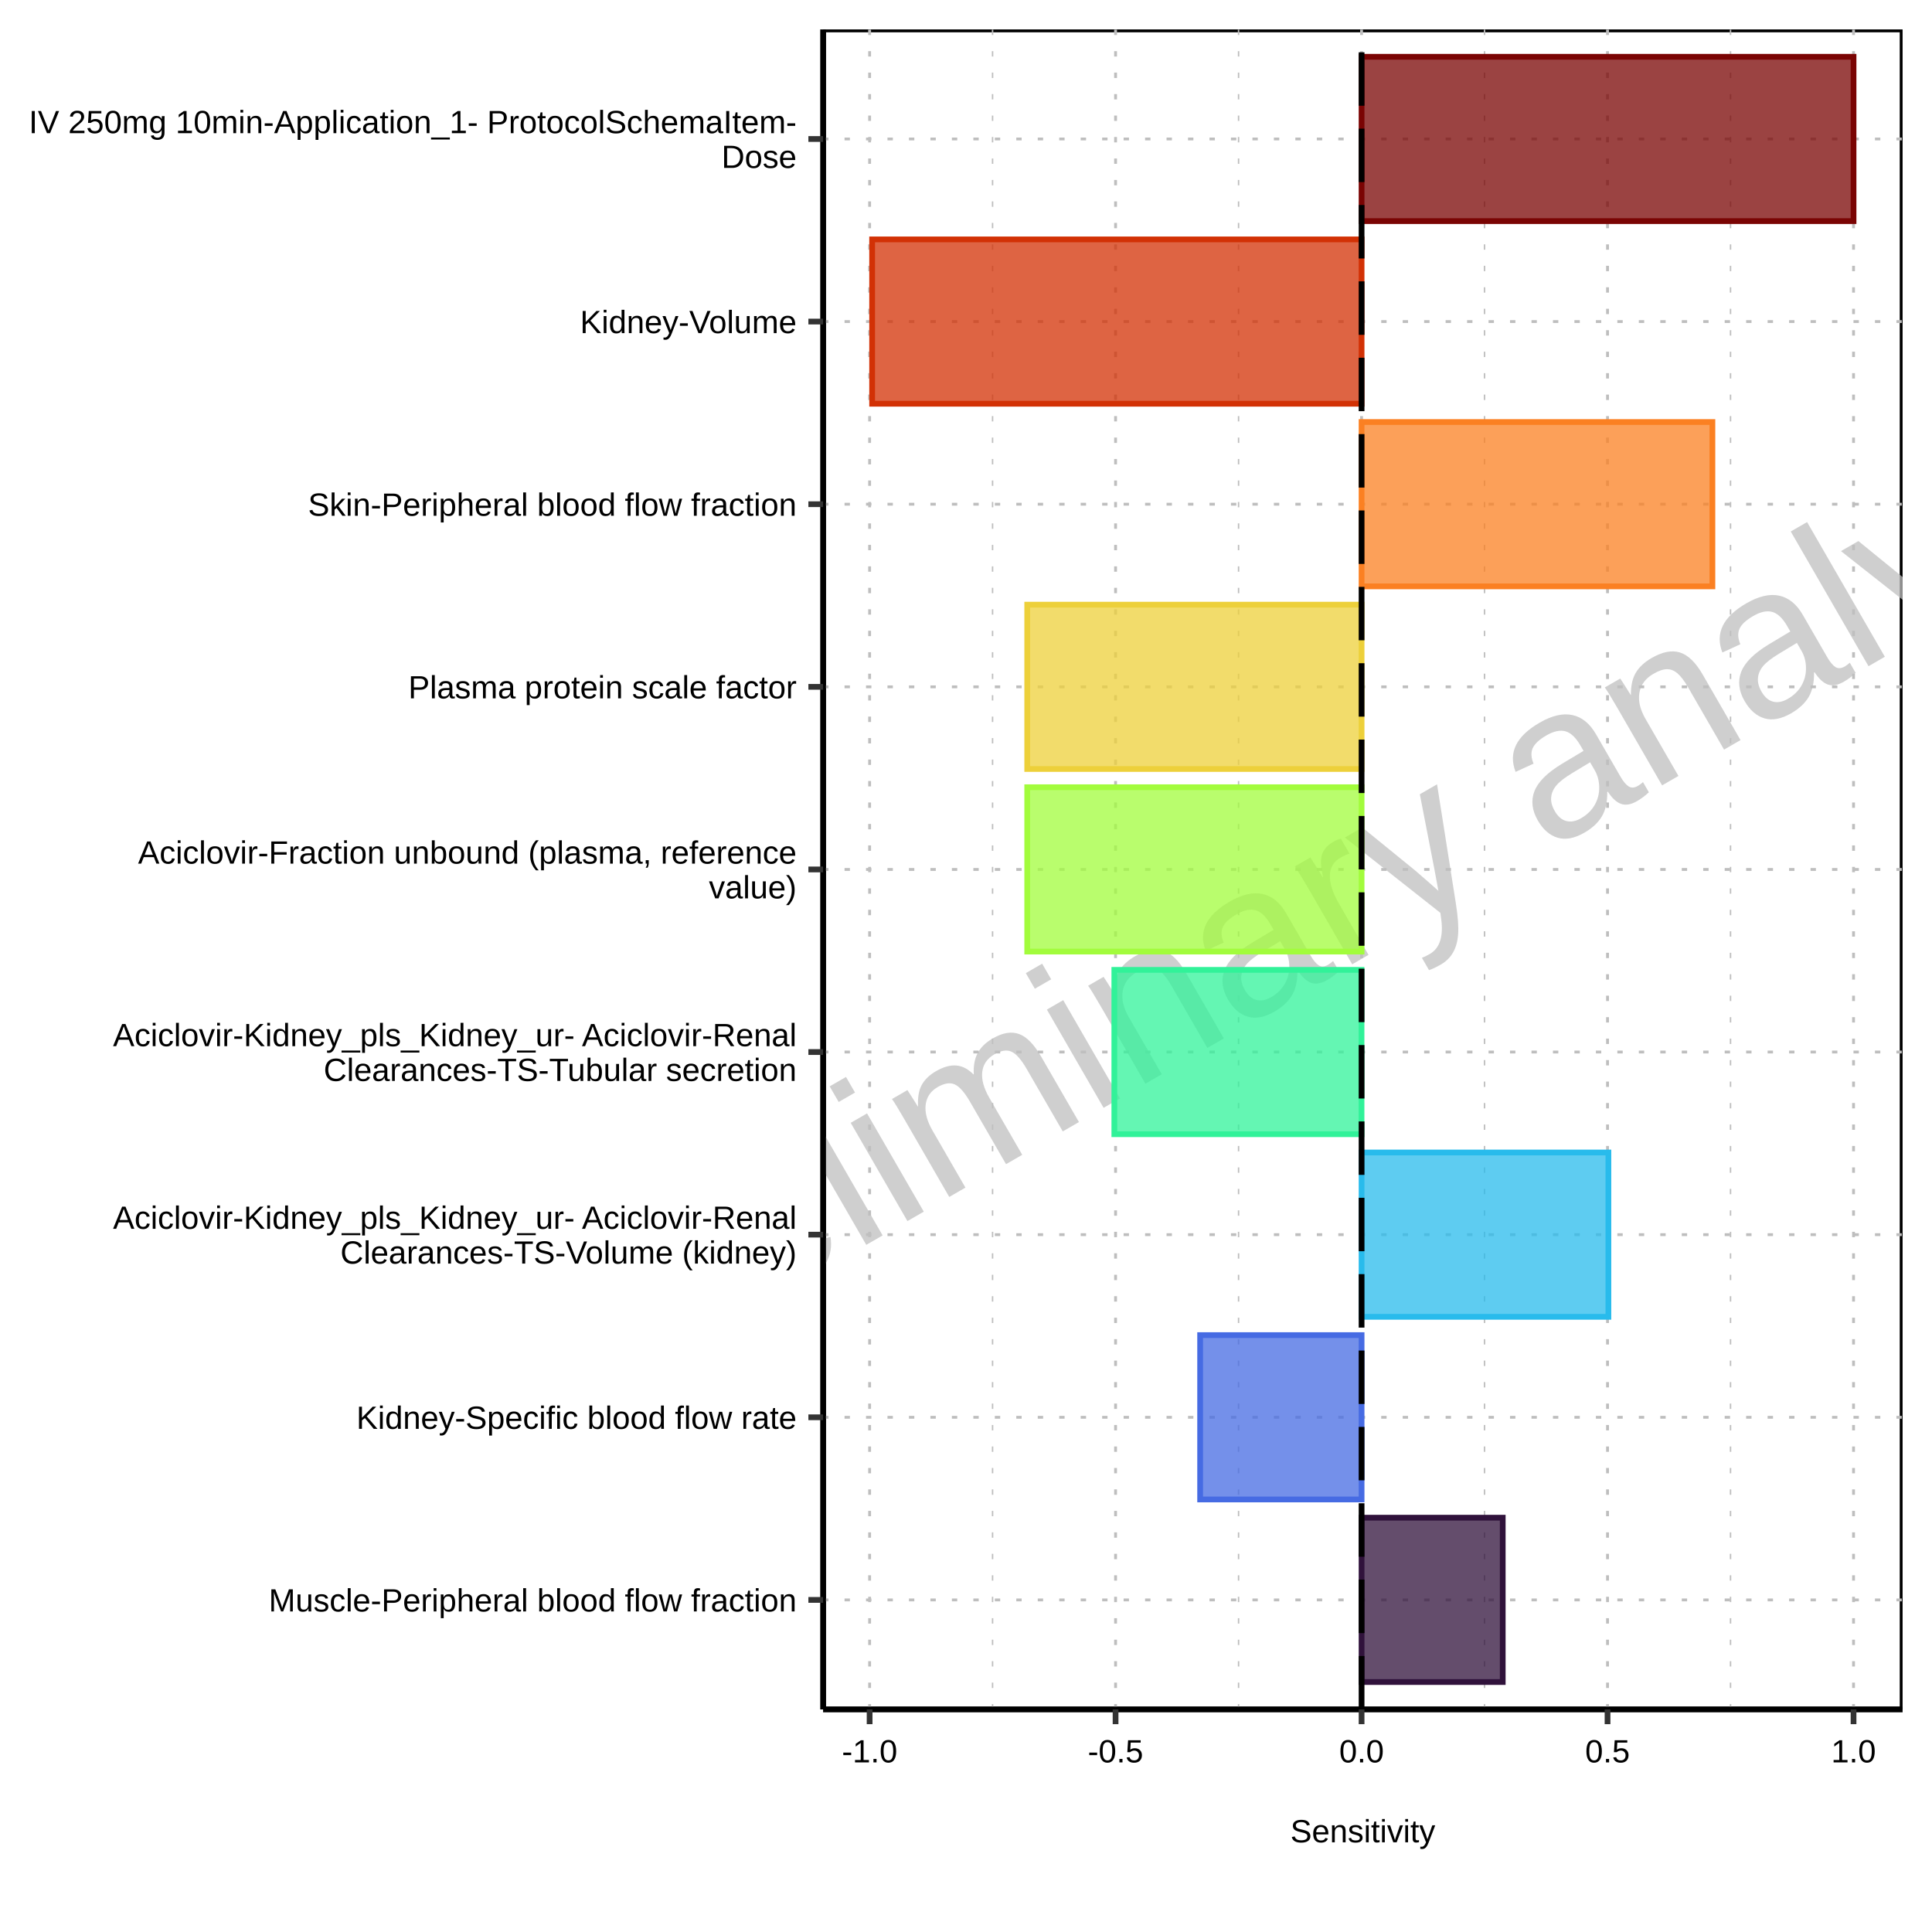
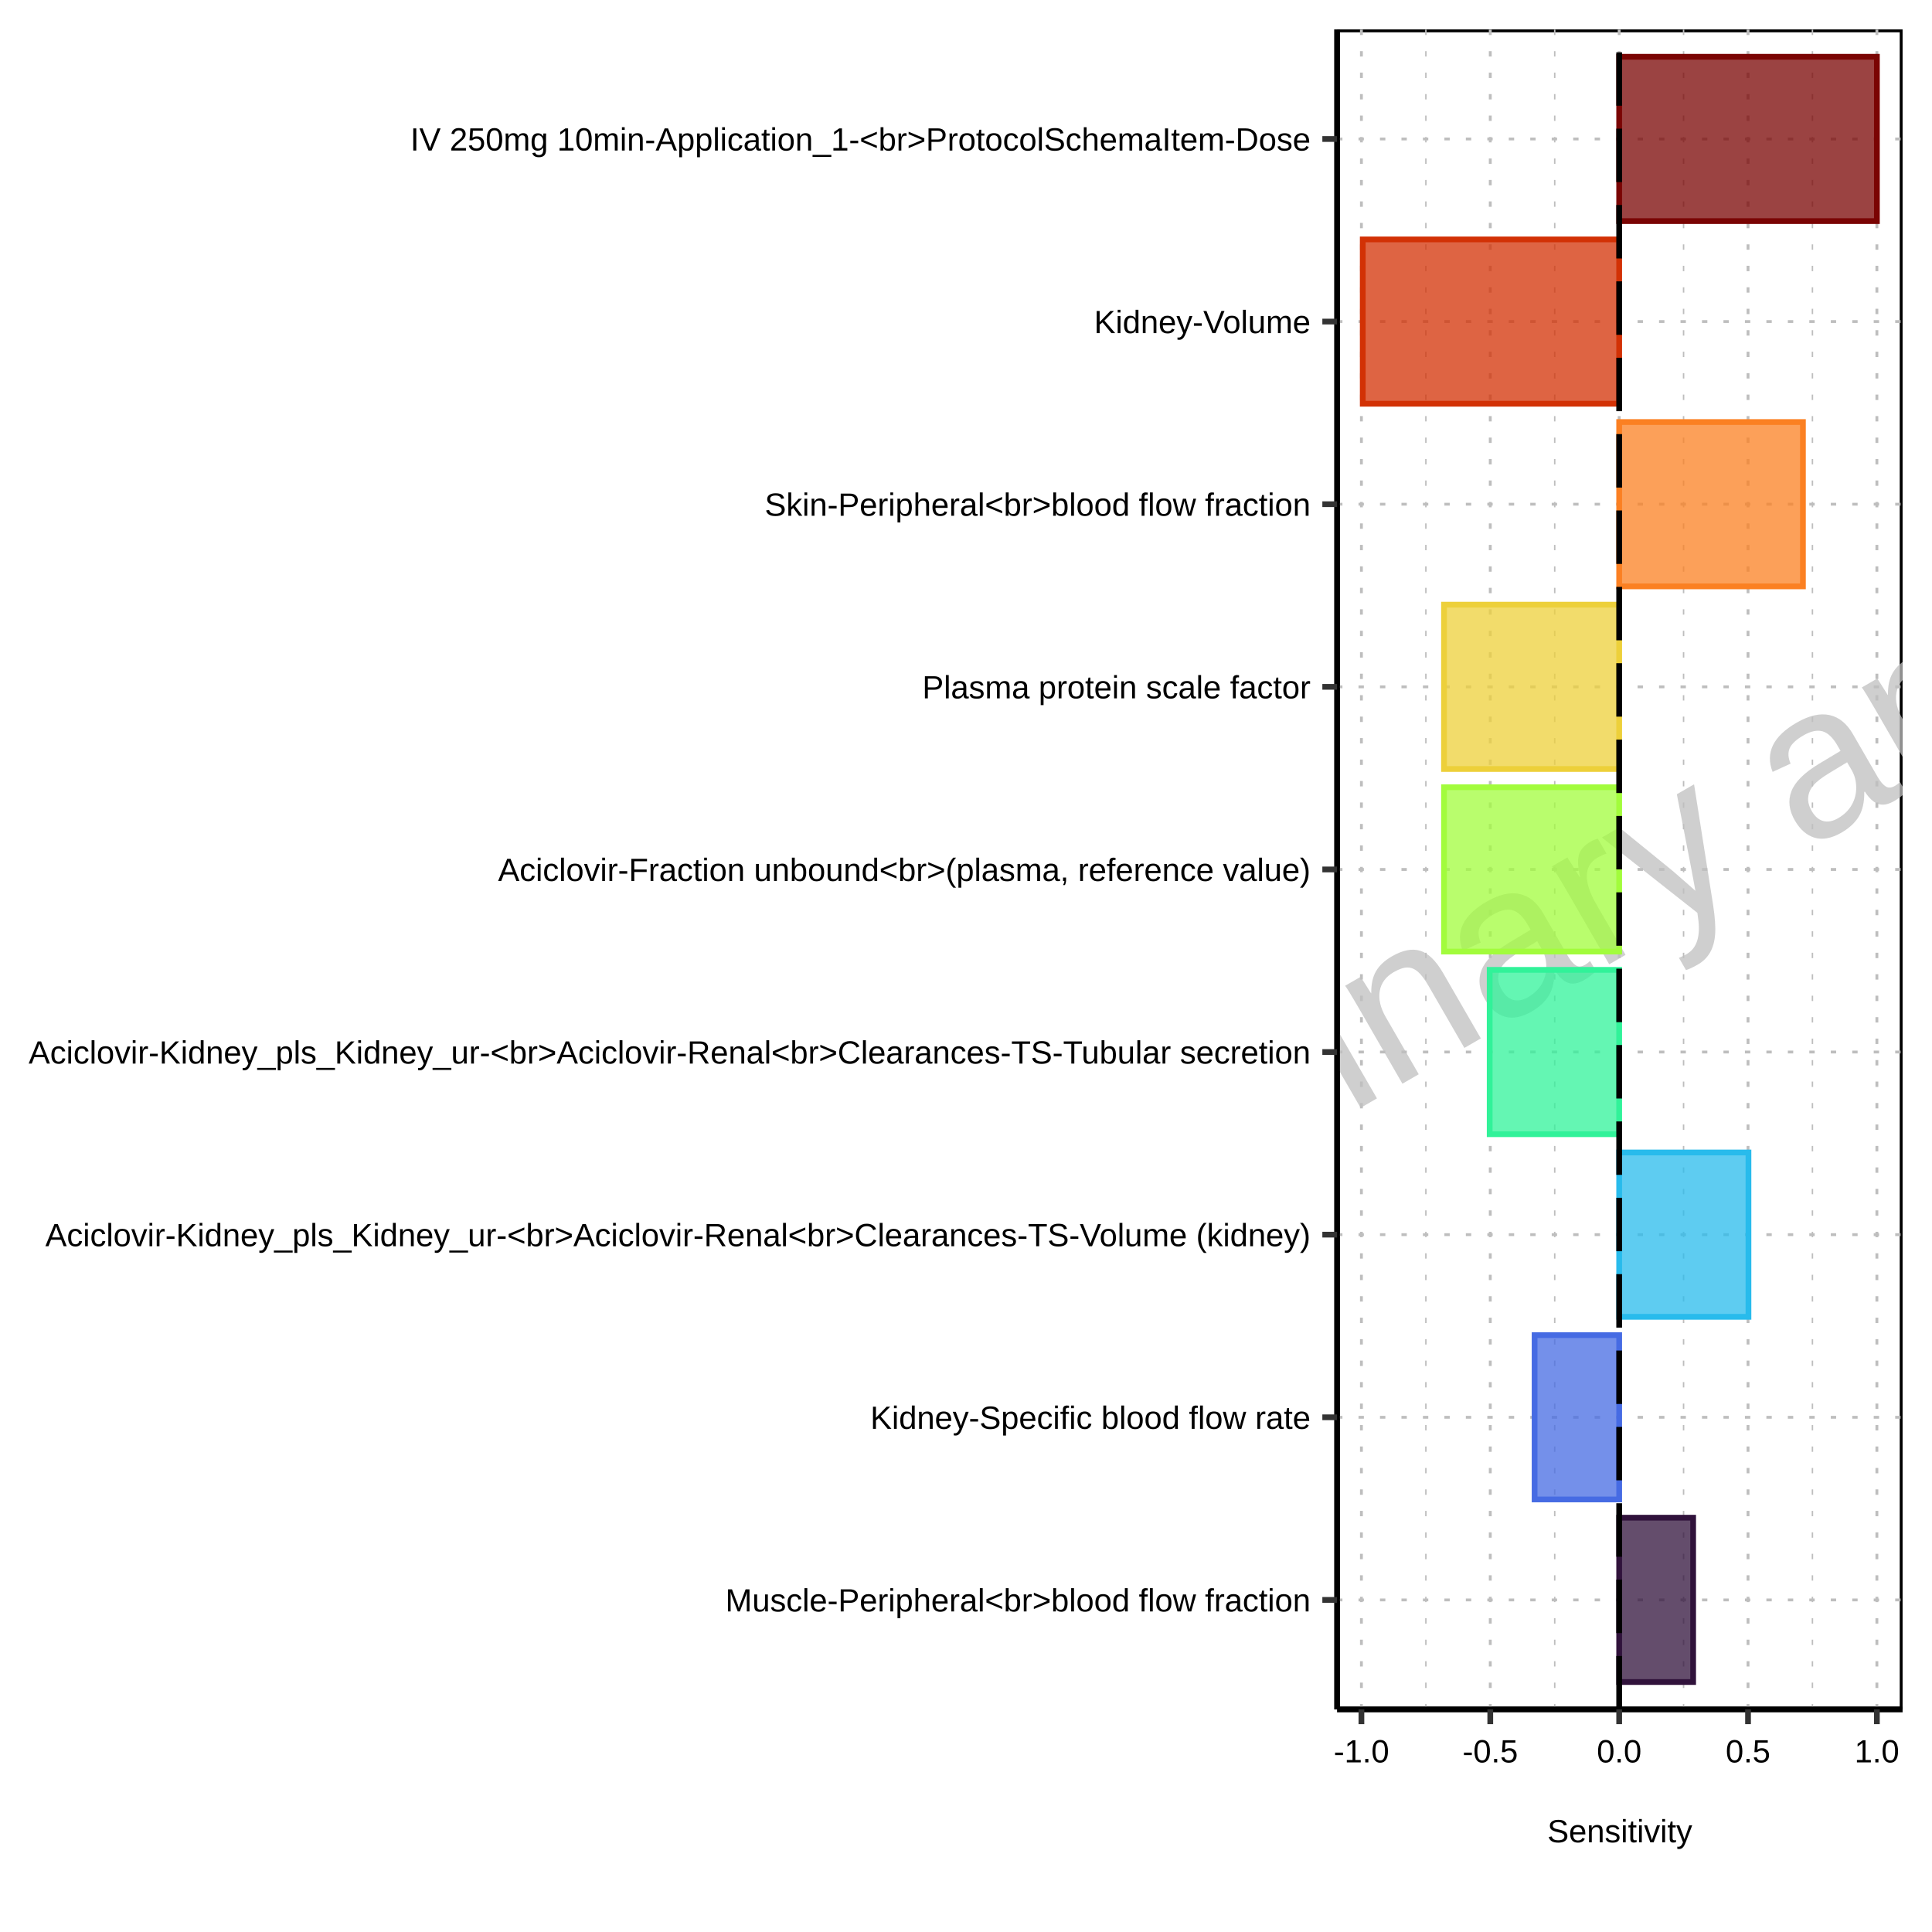
<svg xmlns="http://www.w3.org/2000/svg" class="svglite" width="360.00pt" height="360.00pt" viewBox="0 0 360.00 360.00">
  <defs>
    <style type="text/css">
    .svglite line, .svglite polyline, .svglite polygon, .svglite path, .svglite rect, .svglite circle {
      fill: none;
      stroke: #000000;
      stroke-linecap: round;
      stroke-linejoin: round;
      stroke-miterlimit: 10.00;
    }
    .svglite text {
      white-space: pre;
    }
  </style>
  </defs>
  <rect width="100%" height="100%" style="stroke: none; fill: #FFFFFF;" />
  <defs>
    <clipPath id="cpMC4wMHwzNjAuMDB8MC4wMHwzNjAuMDA=">
      <rect x="0.00" y="0.00" width="360.00" height="360.00" />
    </clipPath>
  </defs>
  <g clip-path="url(#cpMC4wMHwzNjAuMDB8MC4wMHwzNjAuMDA=)">
    <rect x="0.00" y="0.00" width="360.00" height="360.00" style="stroke-width: 1.07; stroke: none; fill: #FFFFFF;" />
  </g>
  <defs>
-     <clipPath id="cpMTUzLjM3fDM1NC41Mnw1LjQ4fDMxOC41Mw==">
-       <rect x="153.37" y="5.48" width="201.15" height="313.05" />
+     <clipPath id="cpMjQ5LjE0fDM1NC41Mnw1LjQ4fDMxOC41Mw==">
+       <rect x="249.14" y="5.48" width="105.38" height="313.05" />
    </clipPath>
  </defs>
-   <g clip-path="url(#cpMTUzLjM3fDM1NC41Mnw1LjQ4fDMxOC41Mw==)">
-     <rect x="153.37" y="5.48" width="201.15" height="313.05" style="stroke-width: 1.07; fill: #FFFFFF;" />
-     <polyline points="184.95,318.53 184.95,5.48 " style="stroke-width: 0.27; stroke: #BEBEBE; stroke-dasharray: 1.00,3.00; stroke-linecap: butt;" />
-     <polyline points="230.79,318.53 230.79,5.48 " style="stroke-width: 0.27; stroke: #BEBEBE; stroke-dasharray: 1.00,3.00; stroke-linecap: butt;" />
-     <polyline points="276.62,318.53 276.62,5.48 " style="stroke-width: 0.27; stroke: #BEBEBE; stroke-dasharray: 1.00,3.00; stroke-linecap: butt;" />
-     <polyline points="322.46,318.53 322.46,5.48 " style="stroke-width: 0.27; stroke: #BEBEBE; stroke-dasharray: 1.00,3.00; stroke-linecap: butt;" />
-     <polyline points="153.37,298.12 354.52,298.12 " style="stroke-width: 0.53; stroke: #BEBEBE; stroke-dasharray: 1.00,3.00; stroke-linecap: butt;" />
-     <polyline points="153.37,264.09 354.52,264.09 " style="stroke-width: 0.53; stroke: #BEBEBE; stroke-dasharray: 1.00,3.00; stroke-linecap: butt;" />
-     <polyline points="153.37,230.06 354.52,230.06 " style="stroke-width: 0.53; stroke: #BEBEBE; stroke-dasharray: 1.00,3.00; stroke-linecap: butt;" />
-     <polyline points="153.37,196.03 354.52,196.03 " style="stroke-width: 0.53; stroke: #BEBEBE; stroke-dasharray: 1.00,3.00; stroke-linecap: butt;" />
-     <polyline points="153.37,162.01 354.52,162.01 " style="stroke-width: 0.53; stroke: #BEBEBE; stroke-dasharray: 1.00,3.00; stroke-linecap: butt;" />
-     <polyline points="153.37,127.98 354.52,127.98 " style="stroke-width: 0.53; stroke: #BEBEBE; stroke-dasharray: 1.00,3.00; stroke-linecap: butt;" />
-     <polyline points="153.37,93.95 354.52,93.95 " style="stroke-width: 0.53; stroke: #BEBEBE; stroke-dasharray: 1.00,3.00; stroke-linecap: butt;" />
-     <polyline points="153.37,59.92 354.52,59.92 " style="stroke-width: 0.53; stroke: #BEBEBE; stroke-dasharray: 1.00,3.00; stroke-linecap: butt;" />
-     <polyline points="153.37,25.90 354.52,25.90 " style="stroke-width: 0.53; stroke: #BEBEBE; stroke-dasharray: 1.00,3.00; stroke-linecap: butt;" />
-     <polyline points="162.04,318.53 162.04,5.48 " style="stroke-width: 0.53; stroke: #BEBEBE; stroke-dasharray: 1.00,3.00; stroke-linecap: butt;" />
-     <polyline points="207.87,318.53 207.87,5.48 " style="stroke-width: 0.53; stroke: #BEBEBE; stroke-dasharray: 1.00,3.00; stroke-linecap: butt;" />
-     <polyline points="253.71,318.53 253.71,5.48 " style="stroke-width: 0.53; stroke: #BEBEBE; stroke-dasharray: 1.00,3.00; stroke-linecap: butt;" />
-     <polyline points="299.54,318.53 299.54,5.48 " style="stroke-width: 0.53; stroke: #BEBEBE; stroke-dasharray: 1.00,3.00; stroke-linecap: butt;" />
-     <polyline points="345.38,318.53 345.38,5.48 " style="stroke-width: 0.53; stroke: #BEBEBE; stroke-dasharray: 1.00,3.00; stroke-linecap: butt;" />
-     <text transform="translate(261.10,174.41) rotate(-30)" text-anchor="middle" style="font-size: 40.00px;fill: #BEBEBE; fill-opacity: 0.75; font-family: &quot;Arial&quot;;" textLength="351.24px" lengthAdjust="spacingAndGlyphs">preliminary analysis</text>
+   <g clip-path="url(#cpMjQ5LjE0fDM1NC41Mnw1LjQ4fDMxOC41Mw==)">
+     <rect x="249.14" y="5.48" width="105.38" height="313.05" style="stroke-width: 1.07; fill: #FFFFFF;" />
+     <polyline points="265.69,318.53 265.69,5.48 " style="stroke-width: 0.27; stroke: #BEBEBE; stroke-dasharray: 1.00,3.00; stroke-linecap: butt;" />
+     <polyline points="289.70,318.53 289.70,5.48 " style="stroke-width: 0.27; stroke: #BEBEBE; stroke-dasharray: 1.00,3.00; stroke-linecap: butt;" />
+     <polyline points="313.71,318.53 313.71,5.48 " style="stroke-width: 0.27; stroke: #BEBEBE; stroke-dasharray: 1.00,3.00; stroke-linecap: butt;" />
+     <polyline points="337.72,318.53 337.72,5.48 " style="stroke-width: 0.27; stroke: #BEBEBE; stroke-dasharray: 1.00,3.00; stroke-linecap: butt;" />
+     <polyline points="249.14,298.12 354.52,298.12 " style="stroke-width: 0.53; stroke: #BEBEBE; stroke-dasharray: 1.00,3.00; stroke-linecap: butt;" />
+     <polyline points="249.14,264.09 354.52,264.09 " style="stroke-width: 0.53; stroke: #BEBEBE; stroke-dasharray: 1.00,3.00; stroke-linecap: butt;" />
+     <polyline points="249.14,230.06 354.52,230.06 " style="stroke-width: 0.53; stroke: #BEBEBE; stroke-dasharray: 1.00,3.00; stroke-linecap: butt;" />
+     <polyline points="249.14,196.03 354.52,196.03 " style="stroke-width: 0.53; stroke: #BEBEBE; stroke-dasharray: 1.00,3.00; stroke-linecap: butt;" />
+     <polyline points="249.14,162.01 354.52,162.01 " style="stroke-width: 0.53; stroke: #BEBEBE; stroke-dasharray: 1.00,3.00; stroke-linecap: butt;" />
+     <polyline points="249.14,127.98 354.52,127.98 " style="stroke-width: 0.53; stroke: #BEBEBE; stroke-dasharray: 1.00,3.00; stroke-linecap: butt;" />
+     <polyline points="249.14,93.95 354.52,93.95 " style="stroke-width: 0.53; stroke: #BEBEBE; stroke-dasharray: 1.00,3.00; stroke-linecap: butt;" />
+     <polyline points="249.14,59.92 354.52,59.92 " style="stroke-width: 0.53; stroke: #BEBEBE; stroke-dasharray: 1.00,3.00; stroke-linecap: butt;" />
+     <polyline points="249.14,25.90 354.52,25.90 " style="stroke-width: 0.53; stroke: #BEBEBE; stroke-dasharray: 1.00,3.00; stroke-linecap: butt;" />
+     <polyline points="253.68,318.53 253.68,5.48 " style="stroke-width: 0.53; stroke: #BEBEBE; stroke-dasharray: 1.00,3.00; stroke-linecap: butt;" />
+     <polyline points="277.69,318.53 277.69,5.48 " style="stroke-width: 0.53; stroke: #BEBEBE; stroke-dasharray: 1.00,3.00; stroke-linecap: butt;" />
+     <polyline points="301.71,318.53 301.71,5.48 " style="stroke-width: 0.53; stroke: #BEBEBE; stroke-dasharray: 1.00,3.00; stroke-linecap: butt;" />
+     <polyline points="325.72,318.53 325.72,5.48 " style="stroke-width: 0.53; stroke: #BEBEBE; stroke-dasharray: 1.00,3.00; stroke-linecap: butt;" />
+     <polyline points="349.73,318.53 349.73,5.48 " style="stroke-width: 0.53; stroke: #BEBEBE; stroke-dasharray: 1.00,3.00; stroke-linecap: butt;" />
+     <text transform="translate(308.99,174.41) rotate(-30)" text-anchor="middle" style="font-size: 40.00px;fill: #BEBEBE; fill-opacity: 0.75; font-family: &quot;Arial&quot;;" textLength="351.24px" lengthAdjust="spacingAndGlyphs">preliminary analysis</text>
  </g>
  <g clip-path="url(#cpMC4wMHwzNjAuMDB8MC4wMHwzNjAuMDA=)">
</g>
-   <g clip-path="url(#cpMTUzLjM3fDM1NC41Mnw1LjQ4fDMxOC41Mw==)">
+   <g clip-path="url(#cpMjQ5LjE0fDM1NC41Mnw1LjQ4fDMxOC41Mw==)">
</g>
  <g clip-path="url(#cpMC4wMHwzNjAuMDB8MC4wMHwzNjAuMDA=)">
</g>
-   <g clip-path="url(#cpMTUzLjM3fDM1NC41Mnw1LjQ4fDMxOC41Mw==)">
+   <g clip-path="url(#cpMjQ5LjE0fDM1NC41Mnw1LjQ4fDMxOC41Mw==)">
</g>
  <g clip-path="url(#cpMC4wMHwzNjAuMDB8MC4wMHwzNjAuMDA=)">
</g>
-   <g clip-path="url(#cpMTUzLjM3fDM1NC41Mnw1LjQ4fDMxOC41Mw==)">
+   <g clip-path="url(#cpMjQ5LjE0fDM1NC41Mnw1LjQ4fDMxOC41Mw==)">
</g>
  <g clip-path="url(#cpMC4wMHwzNjAuMDB8MC4wMHwzNjAuMDA=)">
</g>
-   <g clip-path="url(#cpMTUzLjM3fDM1NC41Mnw1LjQ4fDMxOC41Mw==)">
+   <g clip-path="url(#cpMjQ5LjE0fDM1NC41Mnw1LjQ4fDMxOC41Mw==)">
</g>
  <g clip-path="url(#cpMC4wMHwzNjAuMDB8MC4wMHwzNjAuMDA=)">
</g>
-   <g clip-path="url(#cpMTUzLjM3fDM1NC41Mnw1LjQ4fDMxOC41Mw==)">
+   <g clip-path="url(#cpMjQ5LjE0fDM1NC41Mnw1LjQ4fDMxOC41Mw==)">
</g>
  <g clip-path="url(#cpMC4wMHwzNjAuMDB8MC4wMHwzNjAuMDA=)">
</g>
-   <g clip-path="url(#cpMTUzLjM3fDM1NC41Mnw1LjQ4fDMxOC41Mw==)">
+   <g clip-path="url(#cpMjQ5LjE0fDM1NC41Mnw1LjQ4fDMxOC41Mw==)">
</g>
  <g clip-path="url(#cpMC4wMHwzNjAuMDB8MC4wMHwzNjAuMDA=)">
</g>
-   <g clip-path="url(#cpMTUzLjM3fDM1NC41Mnw1LjQ4fDMxOC41Mw==)">
+   <g clip-path="url(#cpMjQ5LjE0fDM1NC41Mnw1LjQ4fDMxOC41Mw==)">
</g>
  <g clip-path="url(#cpMC4wMHwzNjAuMDB8MC4wMHwzNjAuMDA=)">
</g>
-   <g clip-path="url(#cpMTUzLjM3fDM1NC41Mnw1LjQ4fDMxOC41Mw==)">
+   <g clip-path="url(#cpMjQ5LjE0fDM1NC41Mnw1LjQ4fDMxOC41Mw==)">
</g>
  <g clip-path="url(#cpMC4wMHwzNjAuMDB8MC4wMHwzNjAuMDA=)">
</g>
-   <g clip-path="url(#cpMTUzLjM3fDM1NC41Mnw1LjQ4fDMxOC41Mw==)">
+   <g clip-path="url(#cpMjQ5LjE0fDM1NC41Mnw1LjQ4fDMxOC41Mw==)">
</g>
  <g clip-path="url(#cpMC4wMHwzNjAuMDB8MC4wMHwzNjAuMDA=)">
</g>
-   <g clip-path="url(#cpMTUzLjM3fDM1NC41Mnw1LjQ4fDMxOC41Mw==)">
+   <g clip-path="url(#cpMjQ5LjE0fDM1NC41Mnw1LjQ4fDMxOC41Mw==)">
</g>
  <g clip-path="url(#cpMC4wMHwzNjAuMDB8MC4wMHwzNjAuMDA=)">
</g>
-   <g clip-path="url(#cpMTUzLjM3fDM1NC41Mnw1LjQ4fDMxOC41Mw==)">
+   <g clip-path="url(#cpMjQ5LjE0fDM1NC41Mnw1LjQ4fDMxOC41Mw==)">
</g>
  <g clip-path="url(#cpMC4wMHwzNjAuMDB8MC4wMHwzNjAuMDA=)">
</g>
-   <g clip-path="url(#cpMTUzLjM3fDM1NC41Mnw1LjQ4fDMxOC41Mw==)">
+   <g clip-path="url(#cpMjQ5LjE0fDM1NC41Mnw1LjQ4fDMxOC41Mw==)">
</g>
  <g clip-path="url(#cpMC4wMHwzNjAuMDB8MC4wMHwzNjAuMDA=)">
</g>
-   <g clip-path="url(#cpMTUzLjM3fDM1NC41Mnw1LjQ4fDMxOC41Mw==)">
+   <g clip-path="url(#cpMjQ5LjE0fDM1NC41Mnw1LjQ4fDMxOC41Mw==)">
</g>
  <g clip-path="url(#cpMC4wMHwzNjAuMDB8MC4wMHwzNjAuMDA=)">
</g>
-   <g clip-path="url(#cpMTUzLjM3fDM1NC41Mnw1LjQ4fDMxOC41Mw==)">
+   <g clip-path="url(#cpMjQ5LjE0fDM1NC41Mnw1LjQ4fDMxOC41Mw==)">
</g>
  <g clip-path="url(#cpMC4wMHwzNjAuMDB8MC4wMHwzNjAuMDA=)">
</g>
-   <g clip-path="url(#cpMTUzLjM3fDM1NC41Mnw1LjQ4fDMxOC41Mw==)">
+   <g clip-path="url(#cpMjQ5LjE0fDM1NC41Mnw1LjQ4fDMxOC41Mw==)">
</g>
  <g clip-path="url(#cpMC4wMHwzNjAuMDB8MC4wMHwzNjAuMDA=)">
</g>
-   <g clip-path="url(#cpMTUzLjM3fDM1NC41Mnw1LjQ4fDMxOC41Mw==)">
+   <g clip-path="url(#cpMjQ5LjE0fDM1NC41Mnw1LjQ4fDMxOC41Mw==)">
</g>
  <g clip-path="url(#cpMC4wMHwzNjAuMDB8MC4wMHwzNjAuMDA=)">
</g>
-   <g clip-path="url(#cpMTUzLjM3fDM1NC41Mnw1LjQ4fDMxOC41Mw==)">
+   <g clip-path="url(#cpMjQ5LjE0fDM1NC41Mnw1LjQ4fDMxOC41Mw==)">
</g>
  <g clip-path="url(#cpMC4wMHwzNjAuMDB8MC4wMHwzNjAuMDA=)">
</g>
-   <g clip-path="url(#cpMTUzLjM3fDM1NC41Mnw1LjQ4fDMxOC41Mw==)">
+   <g clip-path="url(#cpMjQ5LjE0fDM1NC41Mnw1LjQ4fDMxOC41Mw==)">
</g>
  <g clip-path="url(#cpMC4wMHwzNjAuMDB8MC4wMHwzNjAuMDA=)">
</g>
-   <g clip-path="url(#cpMTUzLjM3fDM1NC41Mnw1LjQ4fDMxOC41Mw==)">
+   <g clip-path="url(#cpMjQ5LjE0fDM1NC41Mnw1LjQ4fDMxOC41Mw==)">
</g>
  <g clip-path="url(#cpMC4wMHwzNjAuMDB8MC4wMHwzNjAuMDA=)">
</g>
-   <g clip-path="url(#cpMTUzLjM3fDM1NC41Mnw1LjQ4fDMxOC41Mw==)">
-     <rect x="253.71" y="10.58" width="91.67" height="30.62" style="stroke-width: 1.07; stroke: #7A0403; stroke-linecap: butt; stroke-linejoin: miter; fill: #7A0403; fill-opacity: 0.75;" />
-     <rect x="162.51" y="44.61" width="91.20" height="30.62" style="stroke-width: 1.07; stroke: #D23105; stroke-linecap: butt; stroke-linejoin: miter; fill: #D23105; fill-opacity: 0.75;" />
-     <rect x="253.71" y="78.64" width="65.37" height="30.62" style="stroke-width: 1.07; stroke: #FB8022; stroke-linecap: butt; stroke-linejoin: miter; fill: #FB8022; fill-opacity: 0.75;" />
-     <rect x="191.41" y="112.67" width="62.30" height="30.62" style="stroke-width: 1.07; stroke: #EDD03A; stroke-linecap: butt; stroke-linejoin: miter; fill: #EDD03A; fill-opacity: 0.75;" />
-     <rect x="191.41" y="146.69" width="62.30" height="30.62" style="stroke-width: 1.07; stroke: #A2FC3C; stroke-linecap: butt; stroke-linejoin: miter; fill: #A2FC3C; fill-opacity: 0.75;" />
-     <rect x="207.64" y="180.72" width="46.06" height="30.62" style="stroke-width: 1.07; stroke: #31F299; stroke-linecap: butt; stroke-linejoin: miter; fill: #31F299; fill-opacity: 0.75;" />
-     <rect x="253.71" y="214.75" width="45.99" height="30.62" style="stroke-width: 1.07; stroke: #28BBEC; stroke-linecap: butt; stroke-linejoin: miter; fill: #28BBEC; fill-opacity: 0.75;" />
-     <rect x="223.63" y="248.78" width="30.08" height="30.62" style="stroke-width: 1.07; stroke: #466BE3; stroke-linecap: butt; stroke-linejoin: miter; fill: #466BE3; fill-opacity: 0.75;" />
-     <rect x="253.71" y="282.80" width="26.30" height="30.62" style="stroke-width: 1.07; stroke: #30123B; stroke-linecap: butt; stroke-linejoin: miter; fill: #30123B; fill-opacity: 0.75;" />
-     <line x1="253.71" y1="318.53" x2="253.71" y2="5.48" style="stroke-width: 1.07; stroke-dasharray: 9.96,4.27; stroke-linecap: butt;" />
+   <g clip-path="url(#cpMjQ5LjE0fDM1NC41Mnw1LjQ4fDMxOC41Mw==)">
+     <rect x="301.71" y="10.58" width="48.02" height="30.62" style="stroke-width: 1.07; stroke: #7A0403; stroke-linecap: butt; stroke-linejoin: miter; fill: #7A0403; fill-opacity: 0.75;" />
+     <rect x="253.93" y="44.61" width="47.78" height="30.62" style="stroke-width: 1.07; stroke: #D23105; stroke-linecap: butt; stroke-linejoin: miter; fill: #D23105; fill-opacity: 0.75;" />
+     <rect x="301.71" y="78.64" width="34.24" height="30.62" style="stroke-width: 1.07; stroke: #FB8022; stroke-linecap: butt; stroke-linejoin: miter; fill: #FB8022; fill-opacity: 0.75;" />
+     <rect x="269.07" y="112.67" width="32.64" height="30.62" style="stroke-width: 1.07; stroke: #EDD03A; stroke-linecap: butt; stroke-linejoin: miter; fill: #EDD03A; fill-opacity: 0.75;" />
+     <rect x="269.07" y="146.69" width="32.64" height="30.62" style="stroke-width: 1.07; stroke: #A2FC3C; stroke-linecap: butt; stroke-linejoin: miter; fill: #A2FC3C; fill-opacity: 0.75;" />
+     <rect x="277.58" y="180.72" width="24.13" height="30.62" style="stroke-width: 1.07; stroke: #31F299; stroke-linecap: butt; stroke-linejoin: miter; fill: #31F299; fill-opacity: 0.75;" />
+     <rect x="301.71" y="214.75" width="24.09" height="30.62" style="stroke-width: 1.07; stroke: #28BBEC; stroke-linecap: butt; stroke-linejoin: miter; fill: #28BBEC; fill-opacity: 0.75;" />
+     <rect x="285.95" y="248.78" width="15.76" height="30.62" style="stroke-width: 1.07; stroke: #466BE3; stroke-linecap: butt; stroke-linejoin: miter; fill: #466BE3; fill-opacity: 0.75;" />
+     <rect x="301.71" y="282.80" width="13.78" height="30.62" style="stroke-width: 1.07; stroke: #30123B; stroke-linecap: butt; stroke-linejoin: miter; fill: #30123B; fill-opacity: 0.75;" />
+     <line x1="301.71" y1="318.53" x2="301.71" y2="5.48" style="stroke-width: 1.07; stroke-dasharray: 9.96,4.27; stroke-linecap: butt;" />
  </g>
  <g clip-path="url(#cpMC4wMHwzNjAuMDB8MC4wMHwzNjAuMDA=)">
-     <polyline points="153.37,318.53 153.37,5.48 " style="stroke-width: 1.07; stroke-linecap: butt;" />
-     <text x="148.44" y="300.27" text-anchor="end" style="font-size: 6.00px; font-family: &quot;Arial&quot;;" textLength="98.29px" lengthAdjust="spacingAndGlyphs">Muscle-Peripheral blood flow fraction</text>
-     <text x="148.44" y="266.24" text-anchor="end" style="font-size: 6.00px; font-family: &quot;Arial&quot;;" textLength="81.98px" lengthAdjust="spacingAndGlyphs">Kidney-Specific blood flow rate</text>
-     <text x="148.44" y="228.97" text-anchor="end" style="font-size: 6.00px; font-family: &quot;Arial&quot;;" textLength="127.32px" lengthAdjust="spacingAndGlyphs">Aciclovir-Kidney_pls_Kidney_ur- Aciclovir-Renal</text>
-     <text x="148.44" y="235.45" text-anchor="end" style="font-size: 6.00px; font-family: &quot;Arial&quot;;" textLength="84.98px" lengthAdjust="spacingAndGlyphs">Clearances-TS-Volume (kidney)</text>
-     <text x="148.44" y="194.94" text-anchor="end" style="font-size: 6.00px; font-family: &quot;Arial&quot;;" textLength="127.32px" lengthAdjust="spacingAndGlyphs">Aciclovir-Kidney_pls_Kidney_ur- Aciclovir-Renal</text>
-     <text x="148.44" y="201.42" text-anchor="end" style="font-size: 6.00px; font-family: &quot;Arial&quot;;" textLength="88.08px" lengthAdjust="spacingAndGlyphs">Clearances-TS-Tubular secretion</text>
-     <text x="148.44" y="160.92" text-anchor="end" style="font-size: 6.00px; font-family: &quot;Arial&quot;;" textLength="122.62px" lengthAdjust="spacingAndGlyphs">Aciclovir-Fraction unbound (plasma, reference</text>
-     <text x="148.44" y="167.40" text-anchor="end" style="font-size: 6.00px; font-family: &quot;Arial&quot;;" textLength="16.33px" lengthAdjust="spacingAndGlyphs">value)</text>
-     <text x="148.44" y="130.13" text-anchor="end" style="font-size: 6.00px; font-family: &quot;Arial&quot;;" textLength="72.31px" lengthAdjust="spacingAndGlyphs">Plasma protein scale factor</text>
-     <text x="148.44" y="96.10" text-anchor="end" style="font-size: 6.00px; font-family: &quot;Arial&quot;;" textLength="90.96px" lengthAdjust="spacingAndGlyphs">Skin-Peripheral blood flow fraction</text>
-     <text x="148.44" y="62.07" text-anchor="end" style="font-size: 6.00px; font-family: &quot;Arial&quot;;" textLength="40.33px" lengthAdjust="spacingAndGlyphs">Kidney-Volume</text>
-     <text x="148.44" y="24.81" text-anchor="end" style="font-size: 6.00px; font-family: &quot;Arial&quot;;" textLength="142.96px" lengthAdjust="spacingAndGlyphs">IV 250mg 10min-Application_1- ProtocolSchemaItem-</text>
-     <text x="148.44" y="31.29" text-anchor="end" style="font-size: 6.00px; font-family: &quot;Arial&quot;;" textLength="14.00px" lengthAdjust="spacingAndGlyphs">Dose</text>
-     <polyline points="150.63,298.12 153.37,298.12 " style="stroke-width: 1.07; stroke: #333333; stroke-linecap: butt;" />
-     <polyline points="150.63,264.09 153.37,264.09 " style="stroke-width: 1.07; stroke: #333333; stroke-linecap: butt;" />
-     <polyline points="150.63,230.06 153.37,230.06 " style="stroke-width: 1.07; stroke: #333333; stroke-linecap: butt;" />
-     <polyline points="150.63,196.03 153.37,196.03 " style="stroke-width: 1.07; stroke: #333333; stroke-linecap: butt;" />
-     <polyline points="150.63,162.01 153.37,162.01 " style="stroke-width: 1.07; stroke: #333333; stroke-linecap: butt;" />
-     <polyline points="150.63,127.98 153.37,127.98 " style="stroke-width: 1.07; stroke: #333333; stroke-linecap: butt;" />
-     <polyline points="150.63,93.95 153.37,93.95 " style="stroke-width: 1.07; stroke: #333333; stroke-linecap: butt;" />
-     <polyline points="150.63,59.92 153.37,59.92 " style="stroke-width: 1.07; stroke: #333333; stroke-linecap: butt;" />
-     <polyline points="150.63,25.90 153.37,25.90 " style="stroke-width: 1.07; stroke: #333333; stroke-linecap: butt;" />
-     <polyline points="153.37,318.53 354.52,318.53 " style="stroke-width: 1.07; stroke-linecap: butt;" />
-     <polyline points="162.04,321.27 162.04,318.53 " style="stroke-width: 1.07; stroke: #333333; stroke-linecap: butt;" />
-     <polyline points="207.87,321.27 207.87,318.53 " style="stroke-width: 1.07; stroke: #333333; stroke-linecap: butt;" />
-     <polyline points="253.71,321.27 253.71,318.53 " style="stroke-width: 1.07; stroke: #333333; stroke-linecap: butt;" />
-     <polyline points="299.54,321.27 299.54,318.53 " style="stroke-width: 1.07; stroke: #333333; stroke-linecap: butt;" />
-     <polyline points="345.38,321.27 345.38,318.53 " style="stroke-width: 1.07; stroke: #333333; stroke-linecap: butt;" />
-     <text x="162.04" y="328.40" text-anchor="middle" style="font-size: 6.00px; font-family: &quot;Arial&quot;;" textLength="10.32px" lengthAdjust="spacingAndGlyphs">-1.0</text>
-     <text x="207.87" y="328.40" text-anchor="middle" style="font-size: 6.00px; font-family: &quot;Arial&quot;;" textLength="10.32px" lengthAdjust="spacingAndGlyphs">-0.5</text>
-     <text x="253.71" y="328.40" text-anchor="middle" style="font-size: 6.00px; font-family: &quot;Arial&quot;;" textLength="8.33px" lengthAdjust="spacingAndGlyphs">0.0</text>
-     <text x="299.54" y="328.40" text-anchor="middle" style="font-size: 6.00px; font-family: &quot;Arial&quot;;" textLength="8.33px" lengthAdjust="spacingAndGlyphs">0.5</text>
-     <text x="345.38" y="328.40" text-anchor="middle" style="font-size: 6.00px; font-family: &quot;Arial&quot;;" textLength="8.33px" lengthAdjust="spacingAndGlyphs">1.0</text>
-     <text x="240.44" y="343.29" style="font-size: 6.00px; font-family: &quot;Arial&quot;;" textLength="27.00px" lengthAdjust="spacingAndGlyphs">Sensitivity</text>
+     <polyline points="249.14,318.53 249.14,5.48 " style="stroke-width: 1.07; stroke-linecap: butt;" />
+     <text x="244.21" y="300.27" text-anchor="end" style="font-size: 6.00px; font-family: &quot;Arial&quot;;" textLength="108.96px" lengthAdjust="spacingAndGlyphs">Muscle-Peripheral&lt;br&gt;blood flow fraction</text>
+     <text x="244.21" y="266.24" text-anchor="end" style="font-size: 6.00px; font-family: &quot;Arial&quot;;" textLength="81.98px" lengthAdjust="spacingAndGlyphs">Kidney-Specific blood flow rate</text>
+     <text x="244.21" y="232.21" text-anchor="end" style="font-size: 6.00px; font-family: &quot;Arial&quot;;" textLength="235.63px" lengthAdjust="spacingAndGlyphs">Aciclovir-Kidney_pls_Kidney_ur-&lt;br&gt;Aciclovir-Renal&lt;br&gt;Clearances-TS-Volume (kidney)</text>
+     <text x="244.21" y="198.18" text-anchor="end" style="font-size: 6.00px; font-family: &quot;Arial&quot;;" textLength="238.73px" lengthAdjust="spacingAndGlyphs">Aciclovir-Kidney_pls_Kidney_ur-&lt;br&gt;Aciclovir-Renal&lt;br&gt;Clearances-TS-Tubular secretion</text>
+     <text x="244.21" y="164.16" text-anchor="end" style="font-size: 6.00px; font-family: &quot;Arial&quot;;" textLength="151.28px" lengthAdjust="spacingAndGlyphs">Aciclovir-Fraction unbound&lt;br&gt;(plasma, reference value)</text>
+     <text x="244.21" y="130.13" text-anchor="end" style="font-size: 6.00px; font-family: &quot;Arial&quot;;" textLength="72.31px" lengthAdjust="spacingAndGlyphs">Plasma protein scale factor</text>
+     <text x="244.21" y="96.10" text-anchor="end" style="font-size: 6.00px; font-family: &quot;Arial&quot;;" textLength="101.63px" lengthAdjust="spacingAndGlyphs">Skin-Peripheral&lt;br&gt;blood flow fraction</text>
+     <text x="244.21" y="62.07" text-anchor="end" style="font-size: 6.00px; font-family: &quot;Arial&quot;;" textLength="40.33px" lengthAdjust="spacingAndGlyphs">Kidney-Volume</text>
+     <text x="244.21" y="28.05" text-anchor="end" style="font-size: 6.00px; font-family: &quot;Arial&quot;;" textLength="167.62px" lengthAdjust="spacingAndGlyphs">IV 250mg 10min-Application_1-&lt;br&gt;ProtocolSchemaItem-Dose</text>
+     <polyline points="246.40,298.12 249.14,298.12 " style="stroke-width: 1.07; stroke: #333333; stroke-linecap: butt;" />
+     <polyline points="246.40,264.09 249.14,264.09 " style="stroke-width: 1.07; stroke: #333333; stroke-linecap: butt;" />
+     <polyline points="246.40,230.06 249.14,230.06 " style="stroke-width: 1.07; stroke: #333333; stroke-linecap: butt;" />
+     <polyline points="246.40,196.03 249.14,196.03 " style="stroke-width: 1.07; stroke: #333333; stroke-linecap: butt;" />
+     <polyline points="246.40,162.01 249.14,162.01 " style="stroke-width: 1.07; stroke: #333333; stroke-linecap: butt;" />
+     <polyline points="246.40,127.98 249.14,127.98 " style="stroke-width: 1.07; stroke: #333333; stroke-linecap: butt;" />
+     <polyline points="246.40,93.95 249.14,93.95 " style="stroke-width: 1.07; stroke: #333333; stroke-linecap: butt;" />
+     <polyline points="246.40,59.92 249.14,59.92 " style="stroke-width: 1.07; stroke: #333333; stroke-linecap: butt;" />
+     <polyline points="246.40,25.90 249.14,25.90 " style="stroke-width: 1.07; stroke: #333333; stroke-linecap: butt;" />
+     <polyline points="249.14,318.53 354.52,318.53 " style="stroke-width: 1.07; stroke-linecap: butt;" />
+     <polyline points="253.68,321.27 253.68,318.53 " style="stroke-width: 1.07; stroke: #333333; stroke-linecap: butt;" />
+     <polyline points="277.69,321.27 277.69,318.53 " style="stroke-width: 1.07; stroke: #333333; stroke-linecap: butt;" />
+     <polyline points="301.71,321.27 301.71,318.53 " style="stroke-width: 1.07; stroke: #333333; stroke-linecap: butt;" />
+     <polyline points="325.72,321.27 325.72,318.53 " style="stroke-width: 1.07; stroke: #333333; stroke-linecap: butt;" />
+     <polyline points="349.73,321.27 349.73,318.53 " style="stroke-width: 1.07; stroke: #333333; stroke-linecap: butt;" />
+     <text x="253.68" y="328.40" text-anchor="middle" style="font-size: 6.00px; font-family: &quot;Arial&quot;;" textLength="10.32px" lengthAdjust="spacingAndGlyphs">-1.0</text>
+     <text x="277.69" y="328.40" text-anchor="middle" style="font-size: 6.00px; font-family: &quot;Arial&quot;;" textLength="10.32px" lengthAdjust="spacingAndGlyphs">-0.5</text>
+     <text x="301.71" y="328.40" text-anchor="middle" style="font-size: 6.00px; font-family: &quot;Arial&quot;;" textLength="8.33px" lengthAdjust="spacingAndGlyphs">0.0</text>
+     <text x="325.72" y="328.40" text-anchor="middle" style="font-size: 6.00px; font-family: &quot;Arial&quot;;" textLength="8.33px" lengthAdjust="spacingAndGlyphs">0.5</text>
+     <text x="349.73" y="328.40" text-anchor="middle" style="font-size: 6.00px; font-family: &quot;Arial&quot;;" textLength="8.33px" lengthAdjust="spacingAndGlyphs">1.0</text>
+     <text x="288.33" y="343.29" style="font-size: 6.00px; font-family: &quot;Arial&quot;;" textLength="27.00px" lengthAdjust="spacingAndGlyphs">Sensitivity</text>
  </g>
</svg>
